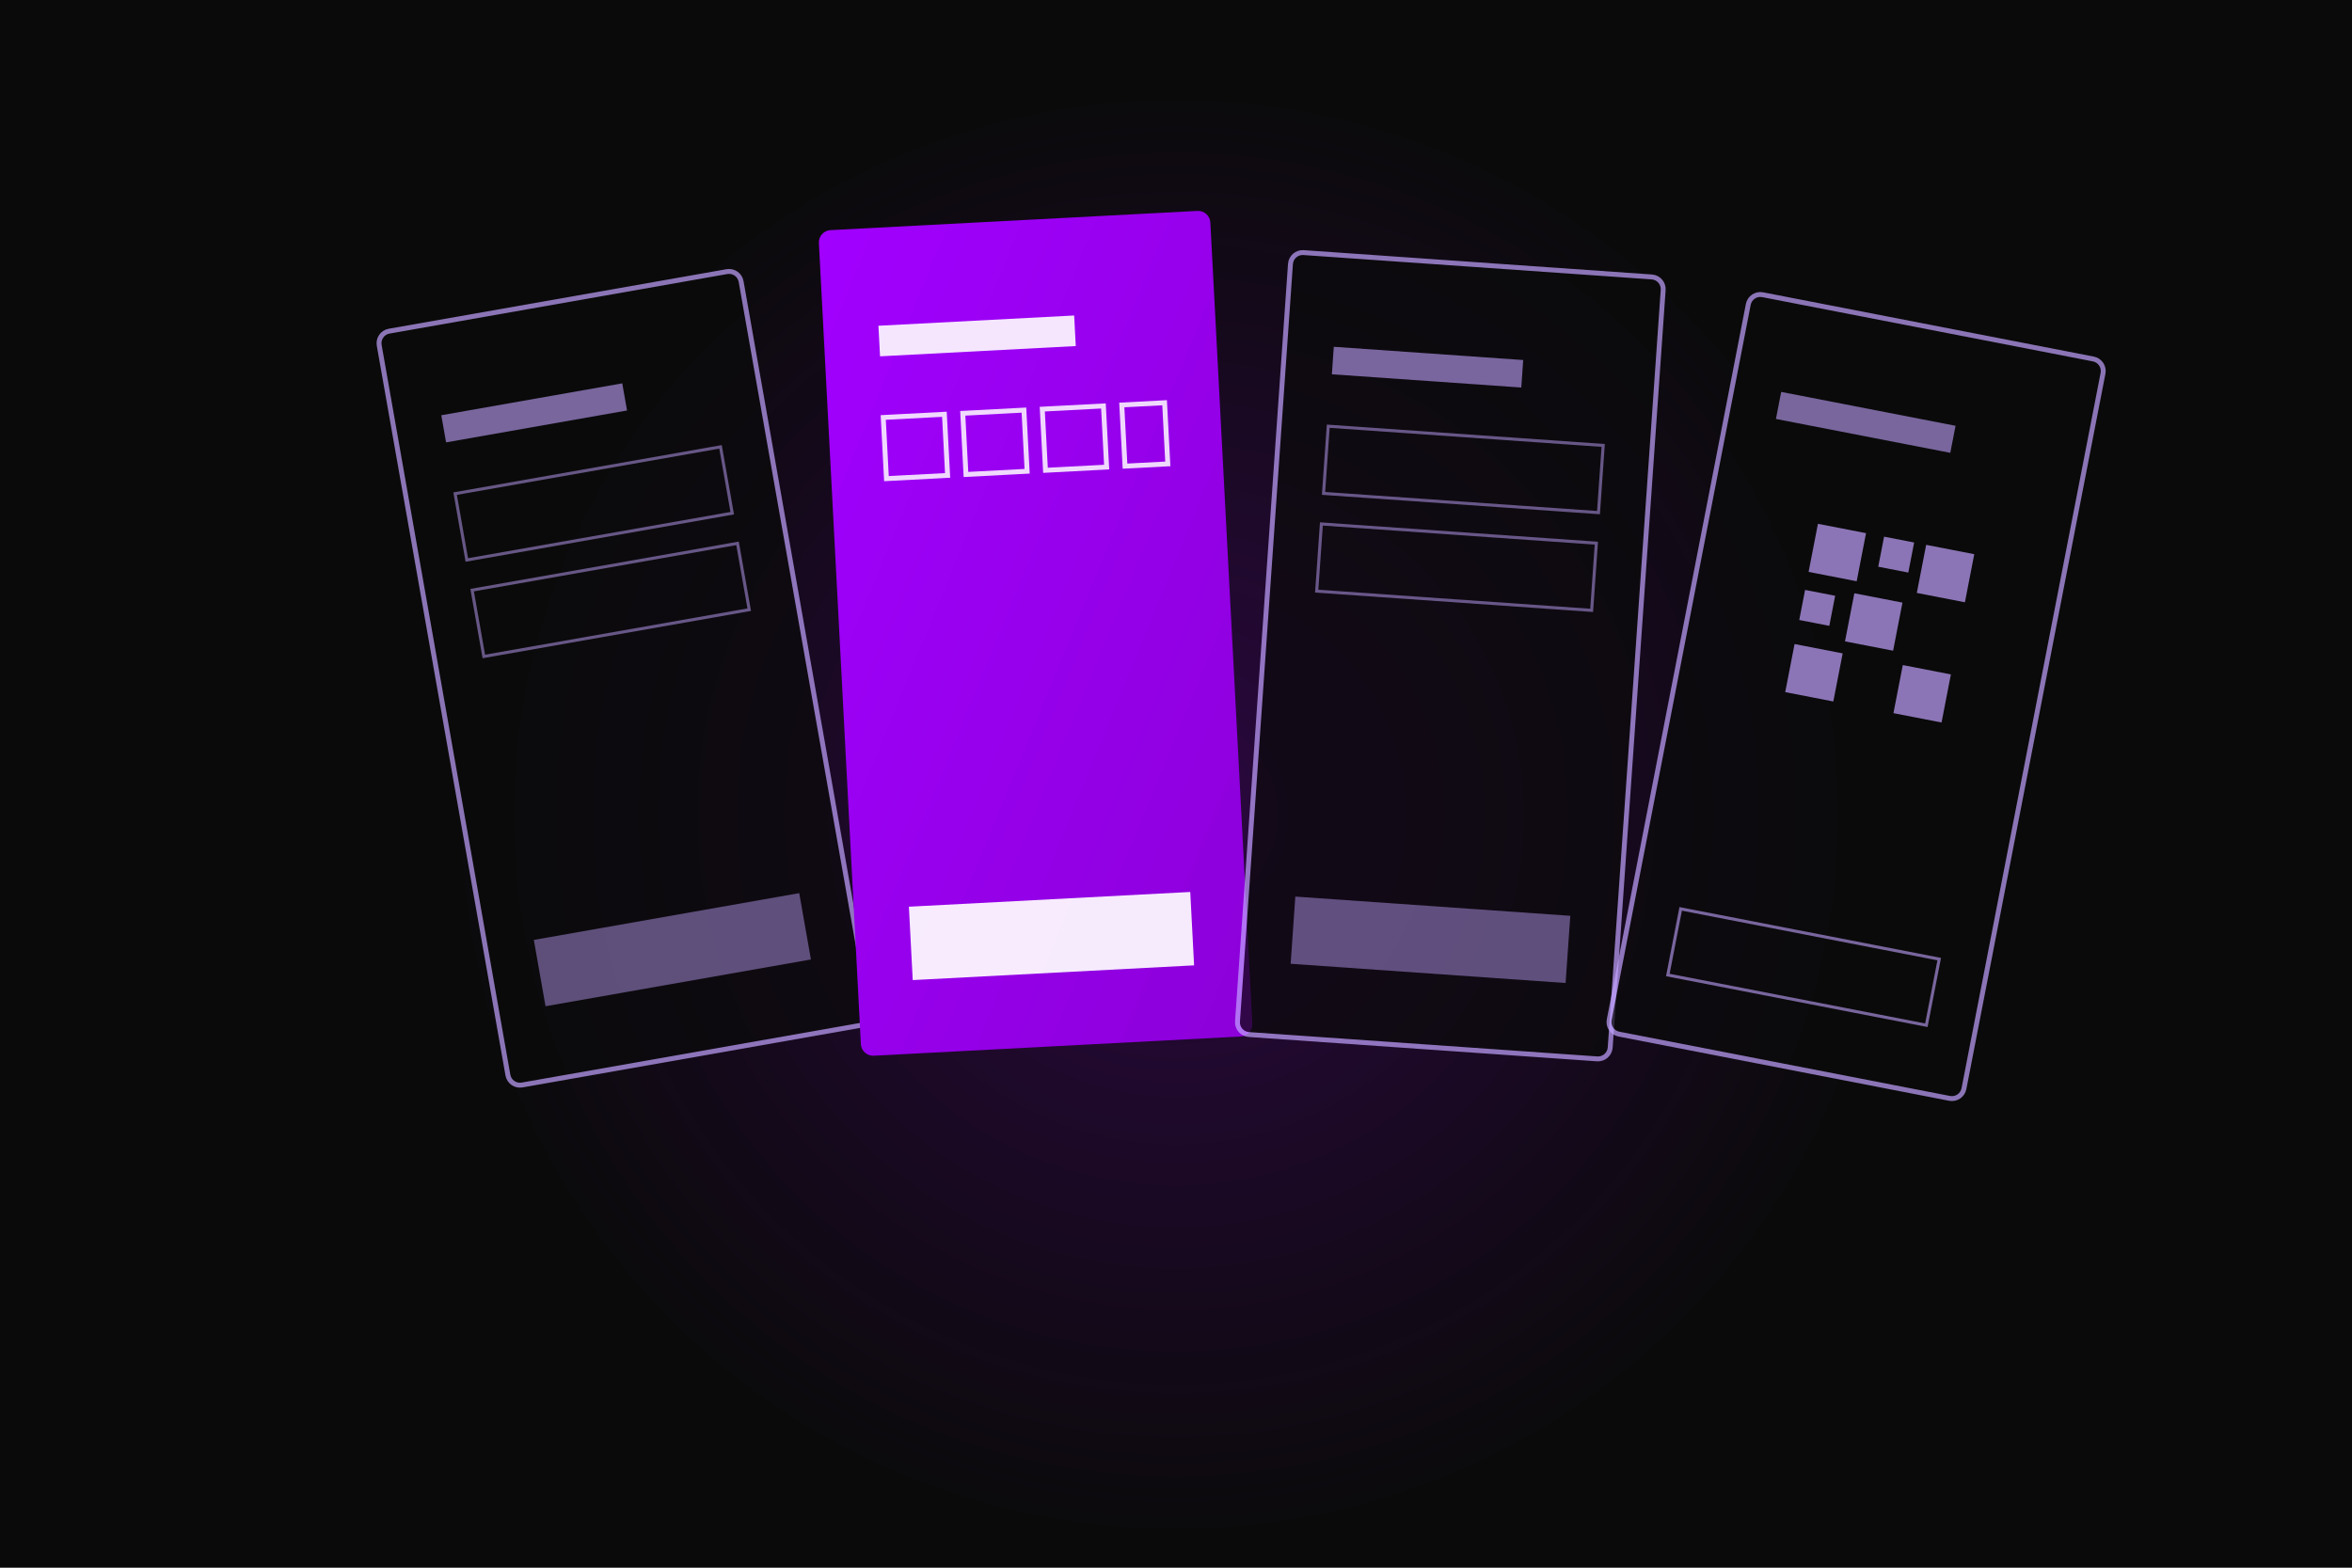
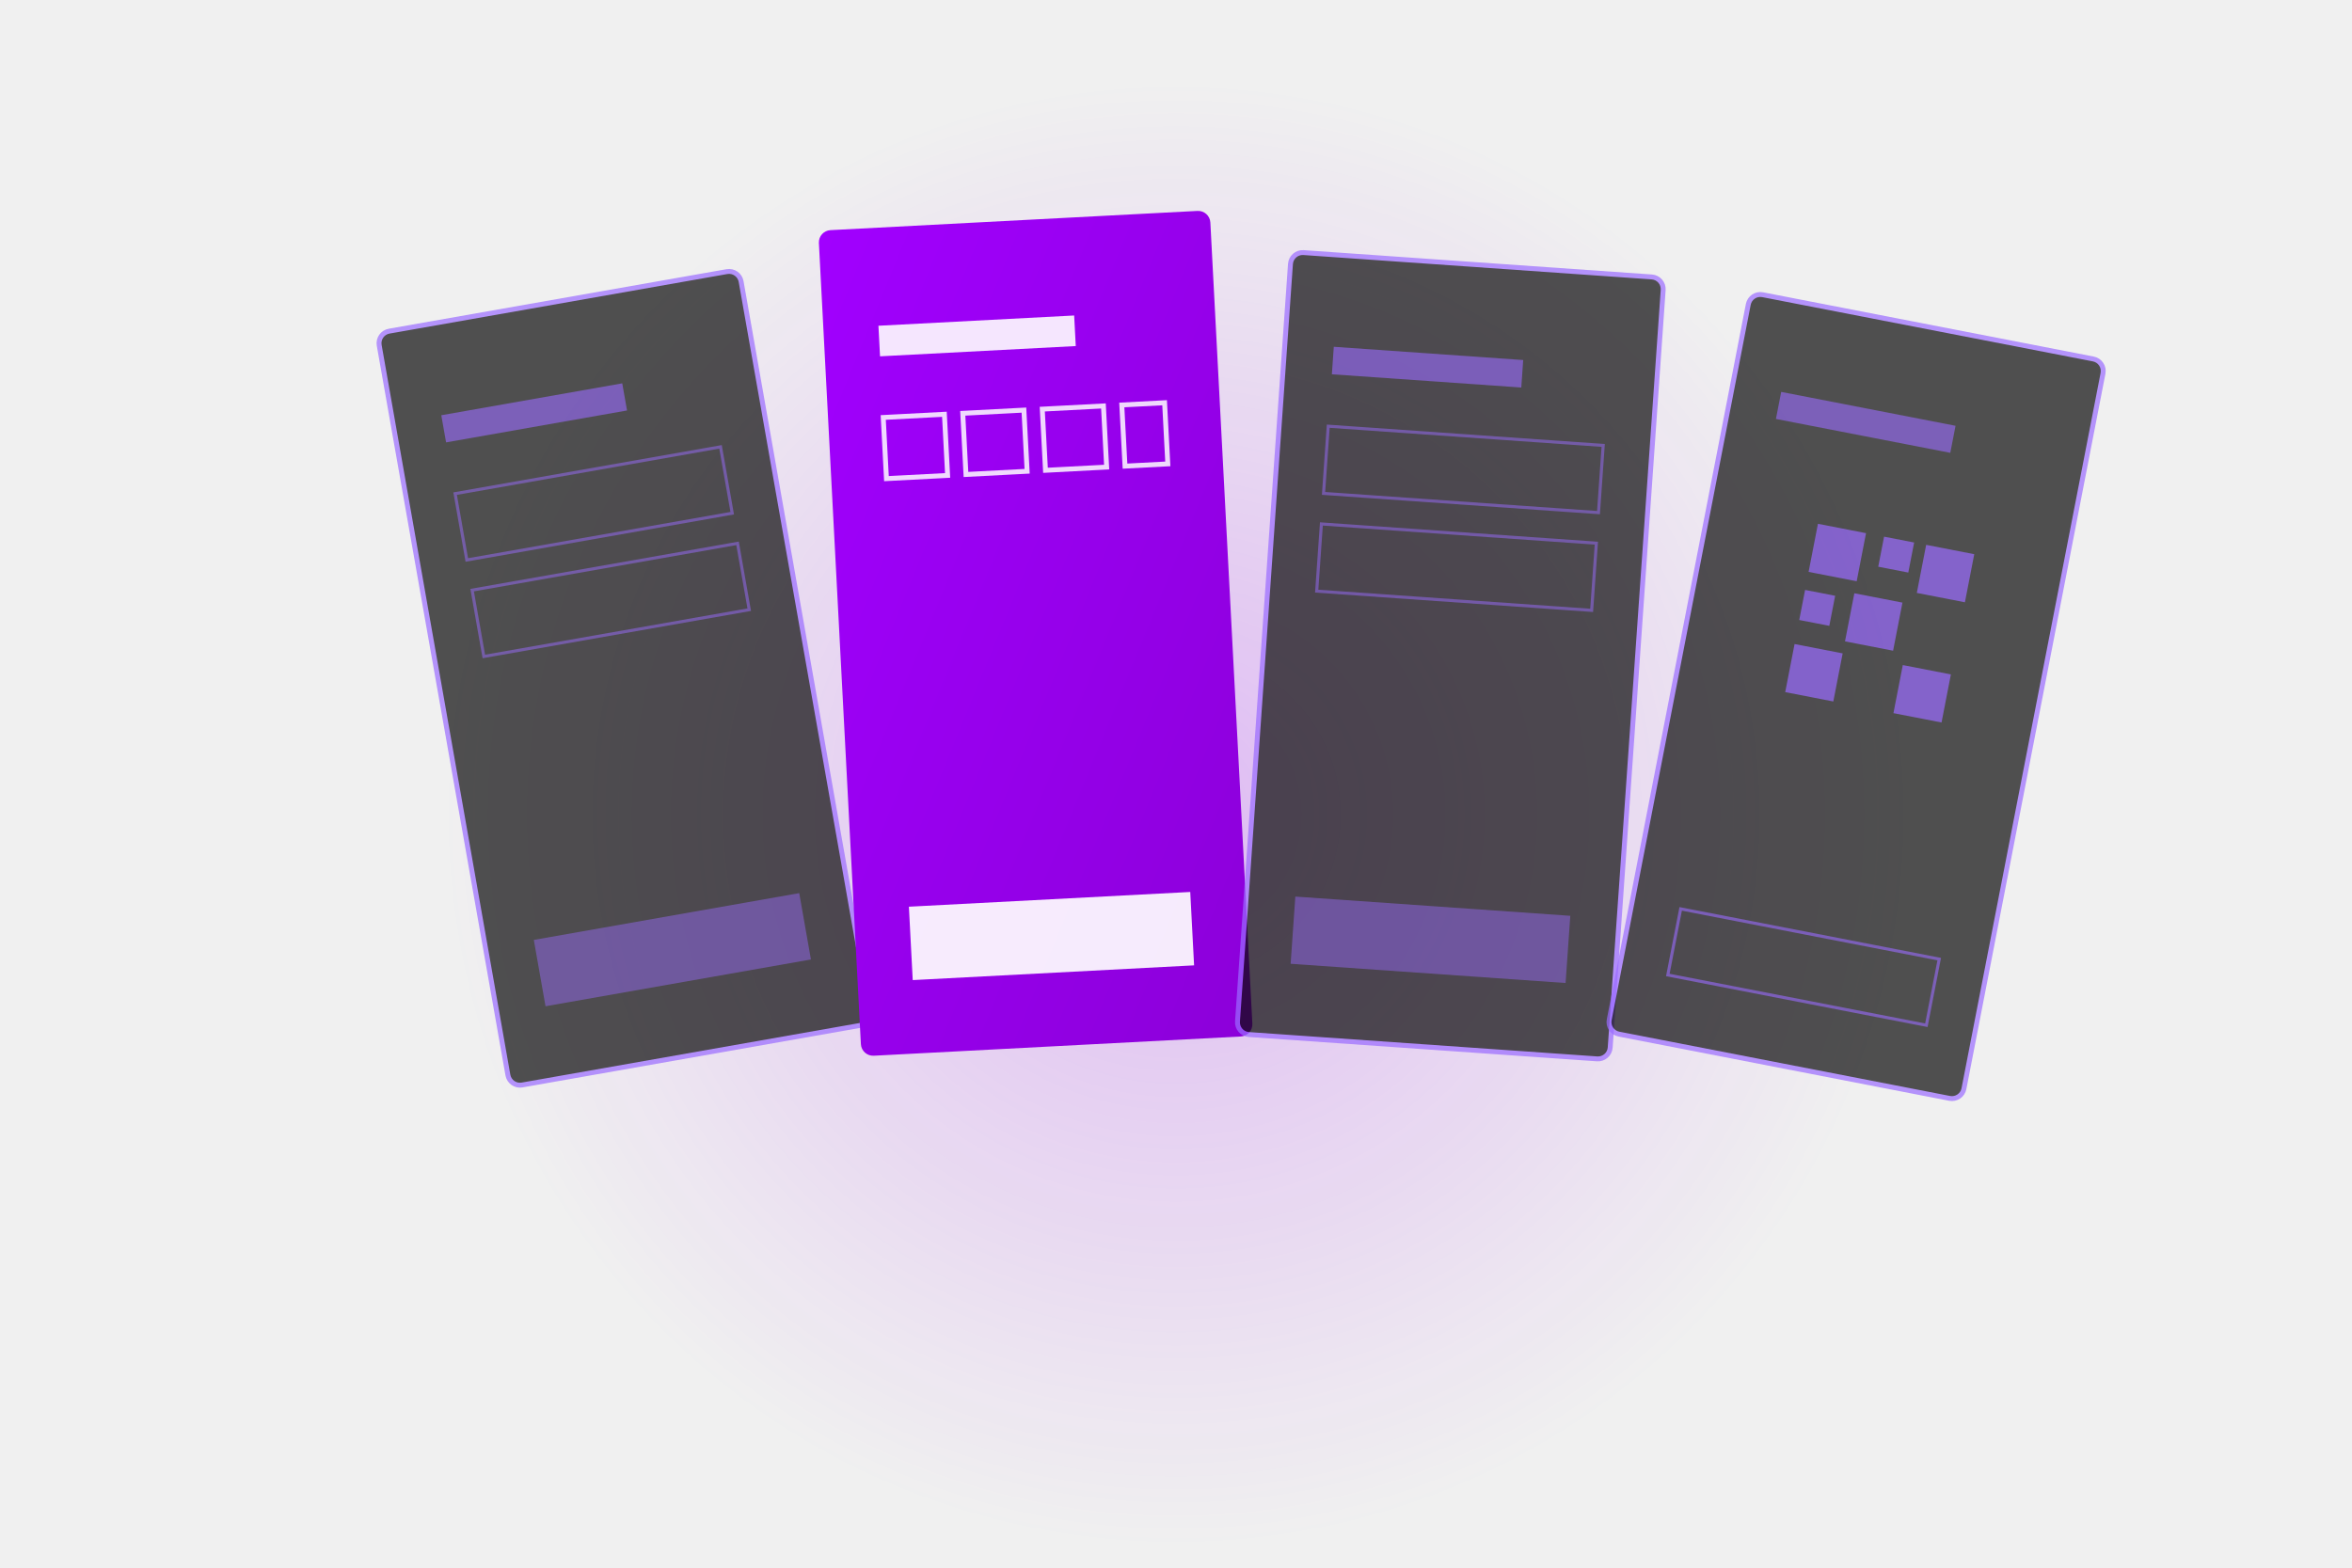
<svg xmlns="http://www.w3.org/2000/svg" width="768" height="512" viewBox="0 0 768 512" preserveAspectRatio="xMidYMid meet">
  <defs>
    <linearGradient id="g" x1="0" y1="0" x2="1" y2="1">
      <stop offset="0" stop-color="#A100FF" />
      <stop offset="1" stop-color="#8C00D9" />
    </linearGradient>
    <radialGradient id="glow" cx="0.5" cy="0.5" r="0.5">
      <stop offset="0" stop-color="#A100FF" stop-opacity="0.22" />
      <stop offset="1" stop-color="#A100FF" stop-opacity="0" />
    </radialGradient>
  </defs>
-   <rect width="768" height="512" fill="#0A0A0A" />
  <circle cx="384" cy="266" r="240" fill="url(#glow)" />
  <g transform="translate(150 96) rotate(-10 60 160)">
-     <rect width="120" height="250" rx="4" fill="#0A0A0A" stroke="#C2A3FF" stroke-width="1.6" opacity="0.7" />
-     <rect x="16" y="30" width="60" height="9" fill="#C2A3FF" opacity="0.6" />
-     <rect x="16" y="56" width="88" height="22" fill="none" stroke="#C2A3FF" opacity="0.5" />
-     <rect x="16" y="88" width="88" height="22" fill="none" stroke="#C2A3FF" opacity="0.5" />
-     <rect x="16" y="204" width="88" height="22" fill="#C2A3FF" opacity="0.45" />
+     <rect width="120" height="250" rx="4" fill="#0A0A0A" stroke="#9A6BFF" stroke-width="1.6" opacity="0.7" />
+     <rect x="16" y="30" width="60" height="9" fill="#9A6BFF" opacity="0.6" />
+     <rect x="16" y="56" width="88" height="22" fill="none" stroke="#9A6BFF" opacity="0.5" />
+     <rect x="16" y="88" width="88" height="22" fill="none" stroke="#9A6BFF" opacity="0.5" />
+     <rect x="16" y="204" width="88" height="22" fill="#9A6BFF" opacity="0.45" />
  </g>
  <g transform="translate(276 72) rotate(-3 60 170)">
    <rect width="128" height="270" rx="4" fill="url(#g)" />
    <rect x="18" y="32" width="64" height="10" fill="#FFFFFF" opacity="0.9" />
    <g fill="none" stroke="#FFFFFF" stroke-width="1.6" opacity="0.85">
      <rect x="18" y="62" width="20" height="20" />
      <rect x="44" y="62" width="20" height="20" />
      <rect x="70" y="62" width="20" height="20" />
      <rect x="96" y="62" width="14" height="20" />
    </g>
    <rect x="18" y="222" width="92" height="24" fill="#FFFFFF" opacity="0.92" />
  </g>
  <g transform="translate(410 86) rotate(4 60 165)">
-     <rect width="122" height="256" rx="4" fill="#0A0A0A" stroke="#C2A3FF" stroke-width="1.6" opacity="0.7" />
-     <rect x="16" y="30" width="62" height="9" fill="#C2A3FF" opacity="0.6" />
-     <rect x="16" y="56" width="90" height="22" fill="none" stroke="#C2A3FF" opacity="0.5" />
-     <rect x="16" y="88" width="90" height="22" fill="none" stroke="#C2A3FF" opacity="0.5" />
-     <rect x="16" y="210" width="90" height="22" fill="#C2A3FF" opacity="0.45" />
+     <rect width="122" height="256" rx="4" fill="#0A0A0A" stroke="#9A6BFF" stroke-width="1.6" opacity="0.7" />
+     <rect x="16" y="30" width="62" height="9" fill="#9A6BFF" opacity="0.6" />
+     <rect x="16" y="56" width="90" height="22" fill="none" stroke="#9A6BFF" opacity="0.5" />
+     <rect x="16" y="88" width="90" height="22" fill="none" stroke="#9A6BFF" opacity="0.5" />
+     <rect x="16" y="210" width="90" height="22" fill="#9A6BFF" opacity="0.45" />
  </g>
  <g transform="translate(540 104) rotate(11 60 160)">
-     <rect width="118" height="246" rx="4" fill="#0A0A0A" stroke="#C2A3FF" stroke-width="1.6" opacity="0.7" />
-     <rect x="16" y="30" width="58" height="9" fill="#C2A3FF" opacity="0.6" />
-     <g fill="#C2A3FF" opacity="0.7">
+     <rect width="118" height="246" rx="4" fill="#0A0A0A" stroke="#9A6BFF" stroke-width="1.6" opacity="0.7" />
+     <rect x="16" y="30" width="58" height="9" fill="#9A6BFF" opacity="0.6" />
+     <g fill="#9A6BFF" opacity="0.7">
      <rect x="36" y="70" width="16" height="16" />
      <rect x="58" y="70" width="10" height="10" />
      <rect x="72" y="70" width="16" height="16" />
      <rect x="36" y="92" width="10" height="10" />
      <rect x="52" y="90" width="16" height="16" />
      <rect x="36" y="110" width="16" height="16" />
      <rect x="72" y="110" width="16" height="16" />
    </g>
-     <rect x="16" y="202" width="86" height="22" fill="none" stroke="#C2A3FF" opacity="0.6" />
+     <rect x="16" y="202" width="86" height="22" fill="none" stroke="#9A6BFF" opacity="0.6" />
  </g>
</svg>
